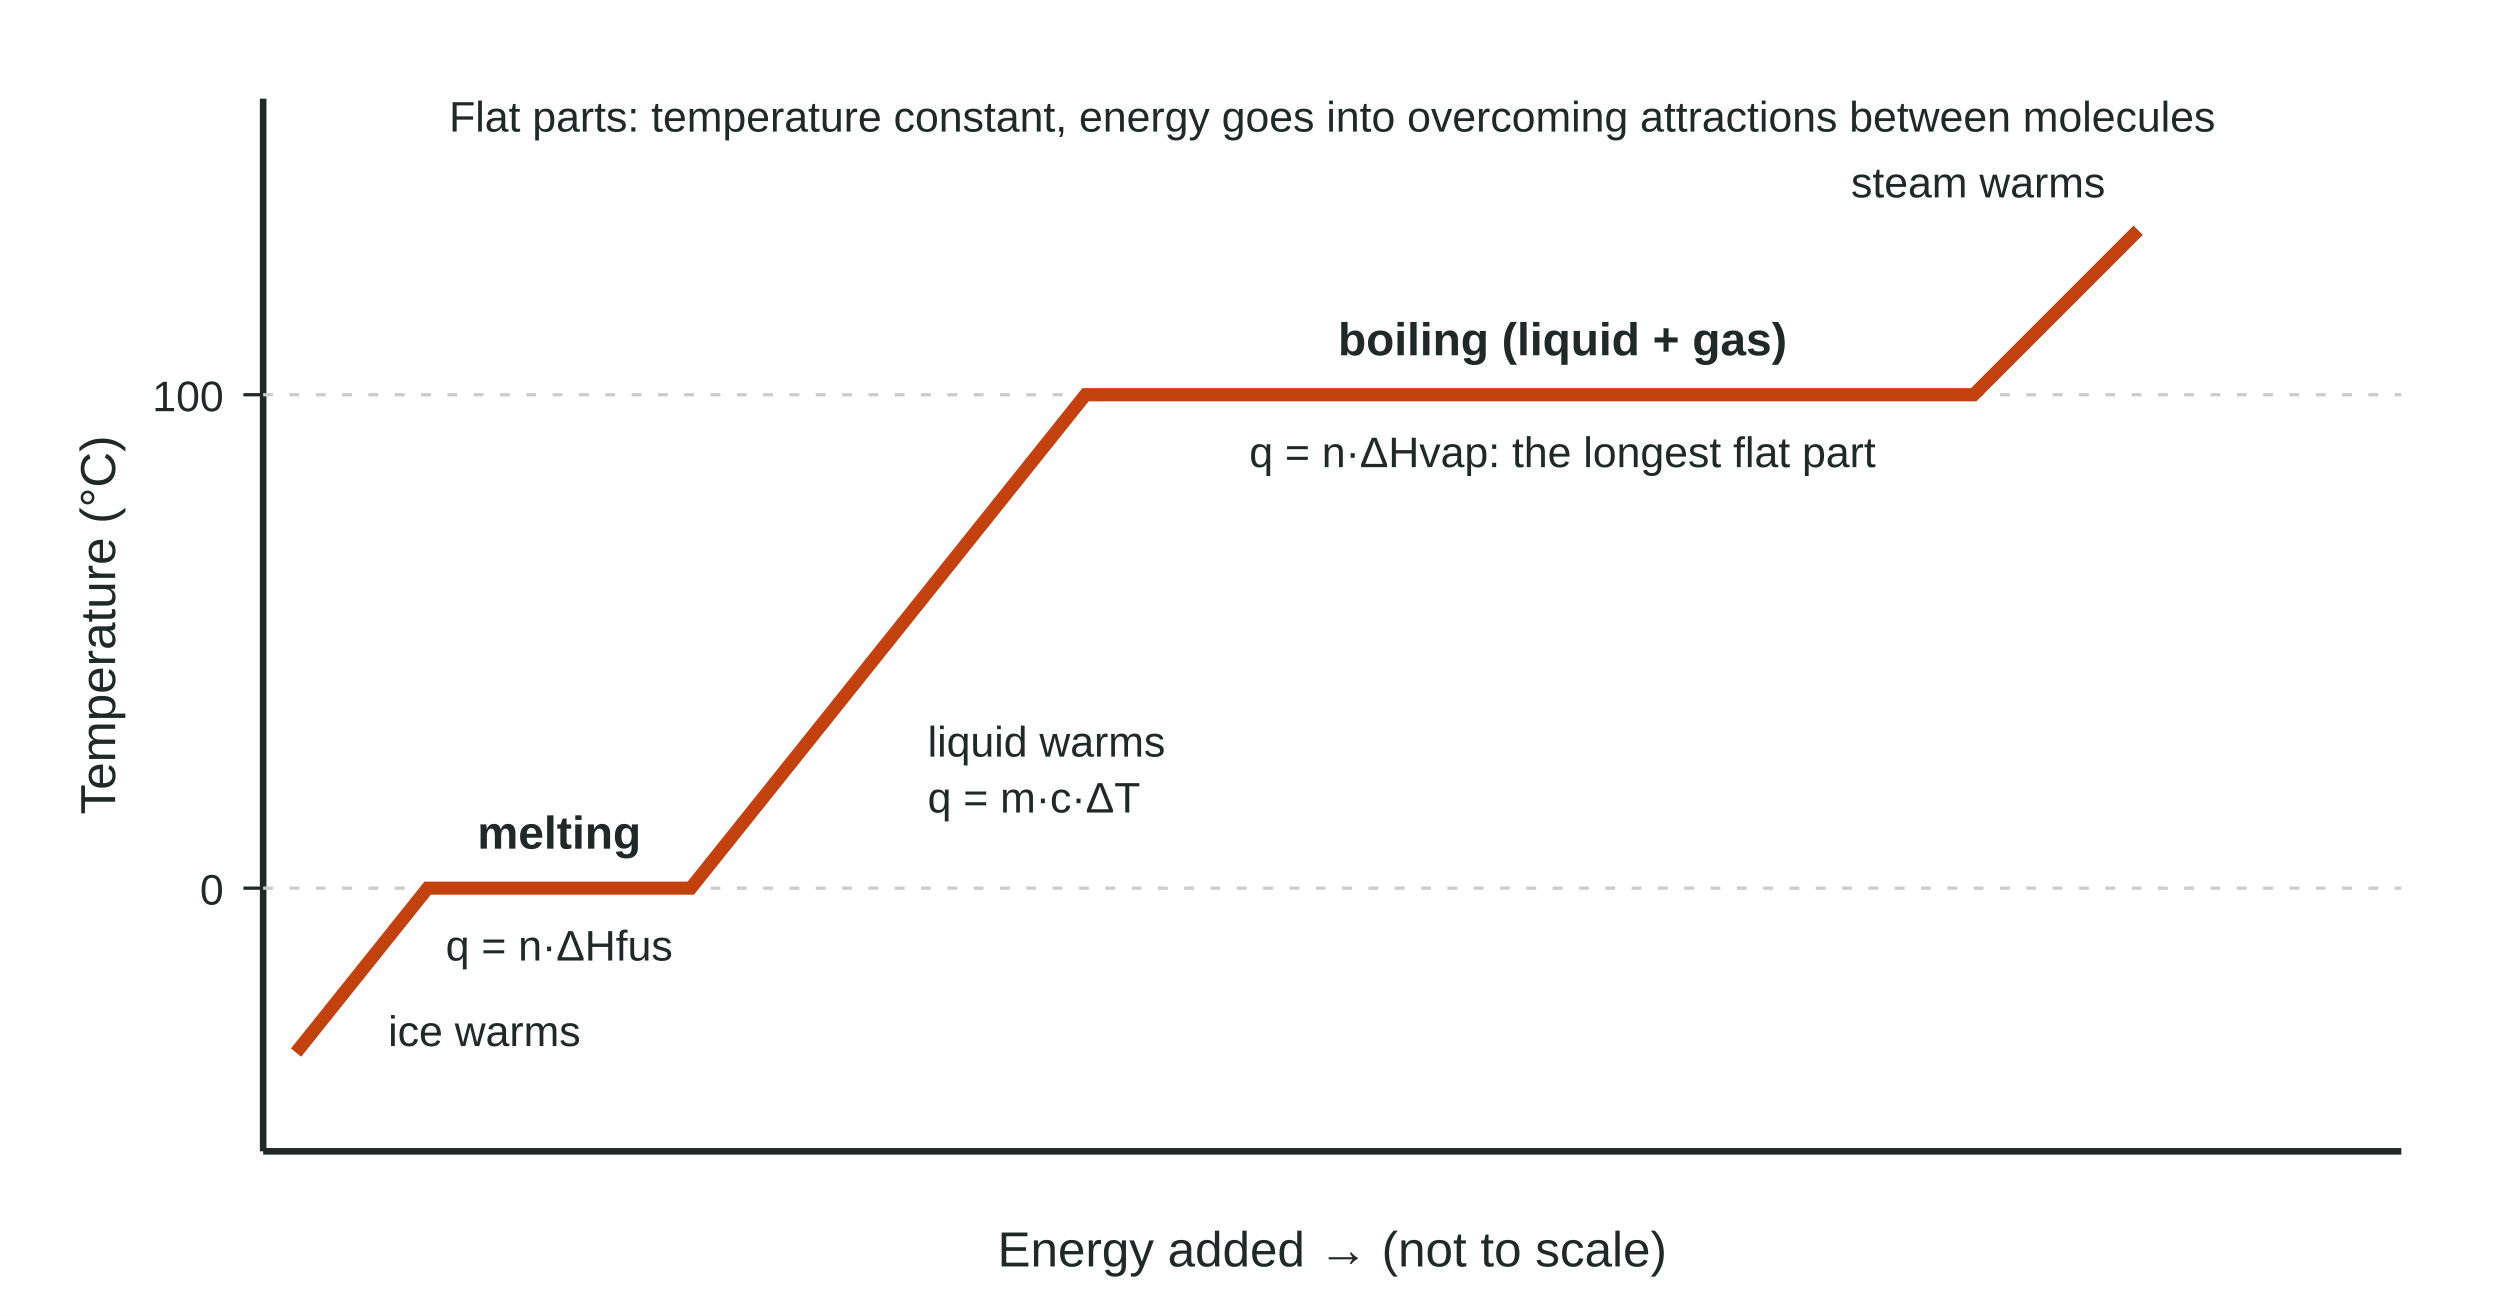
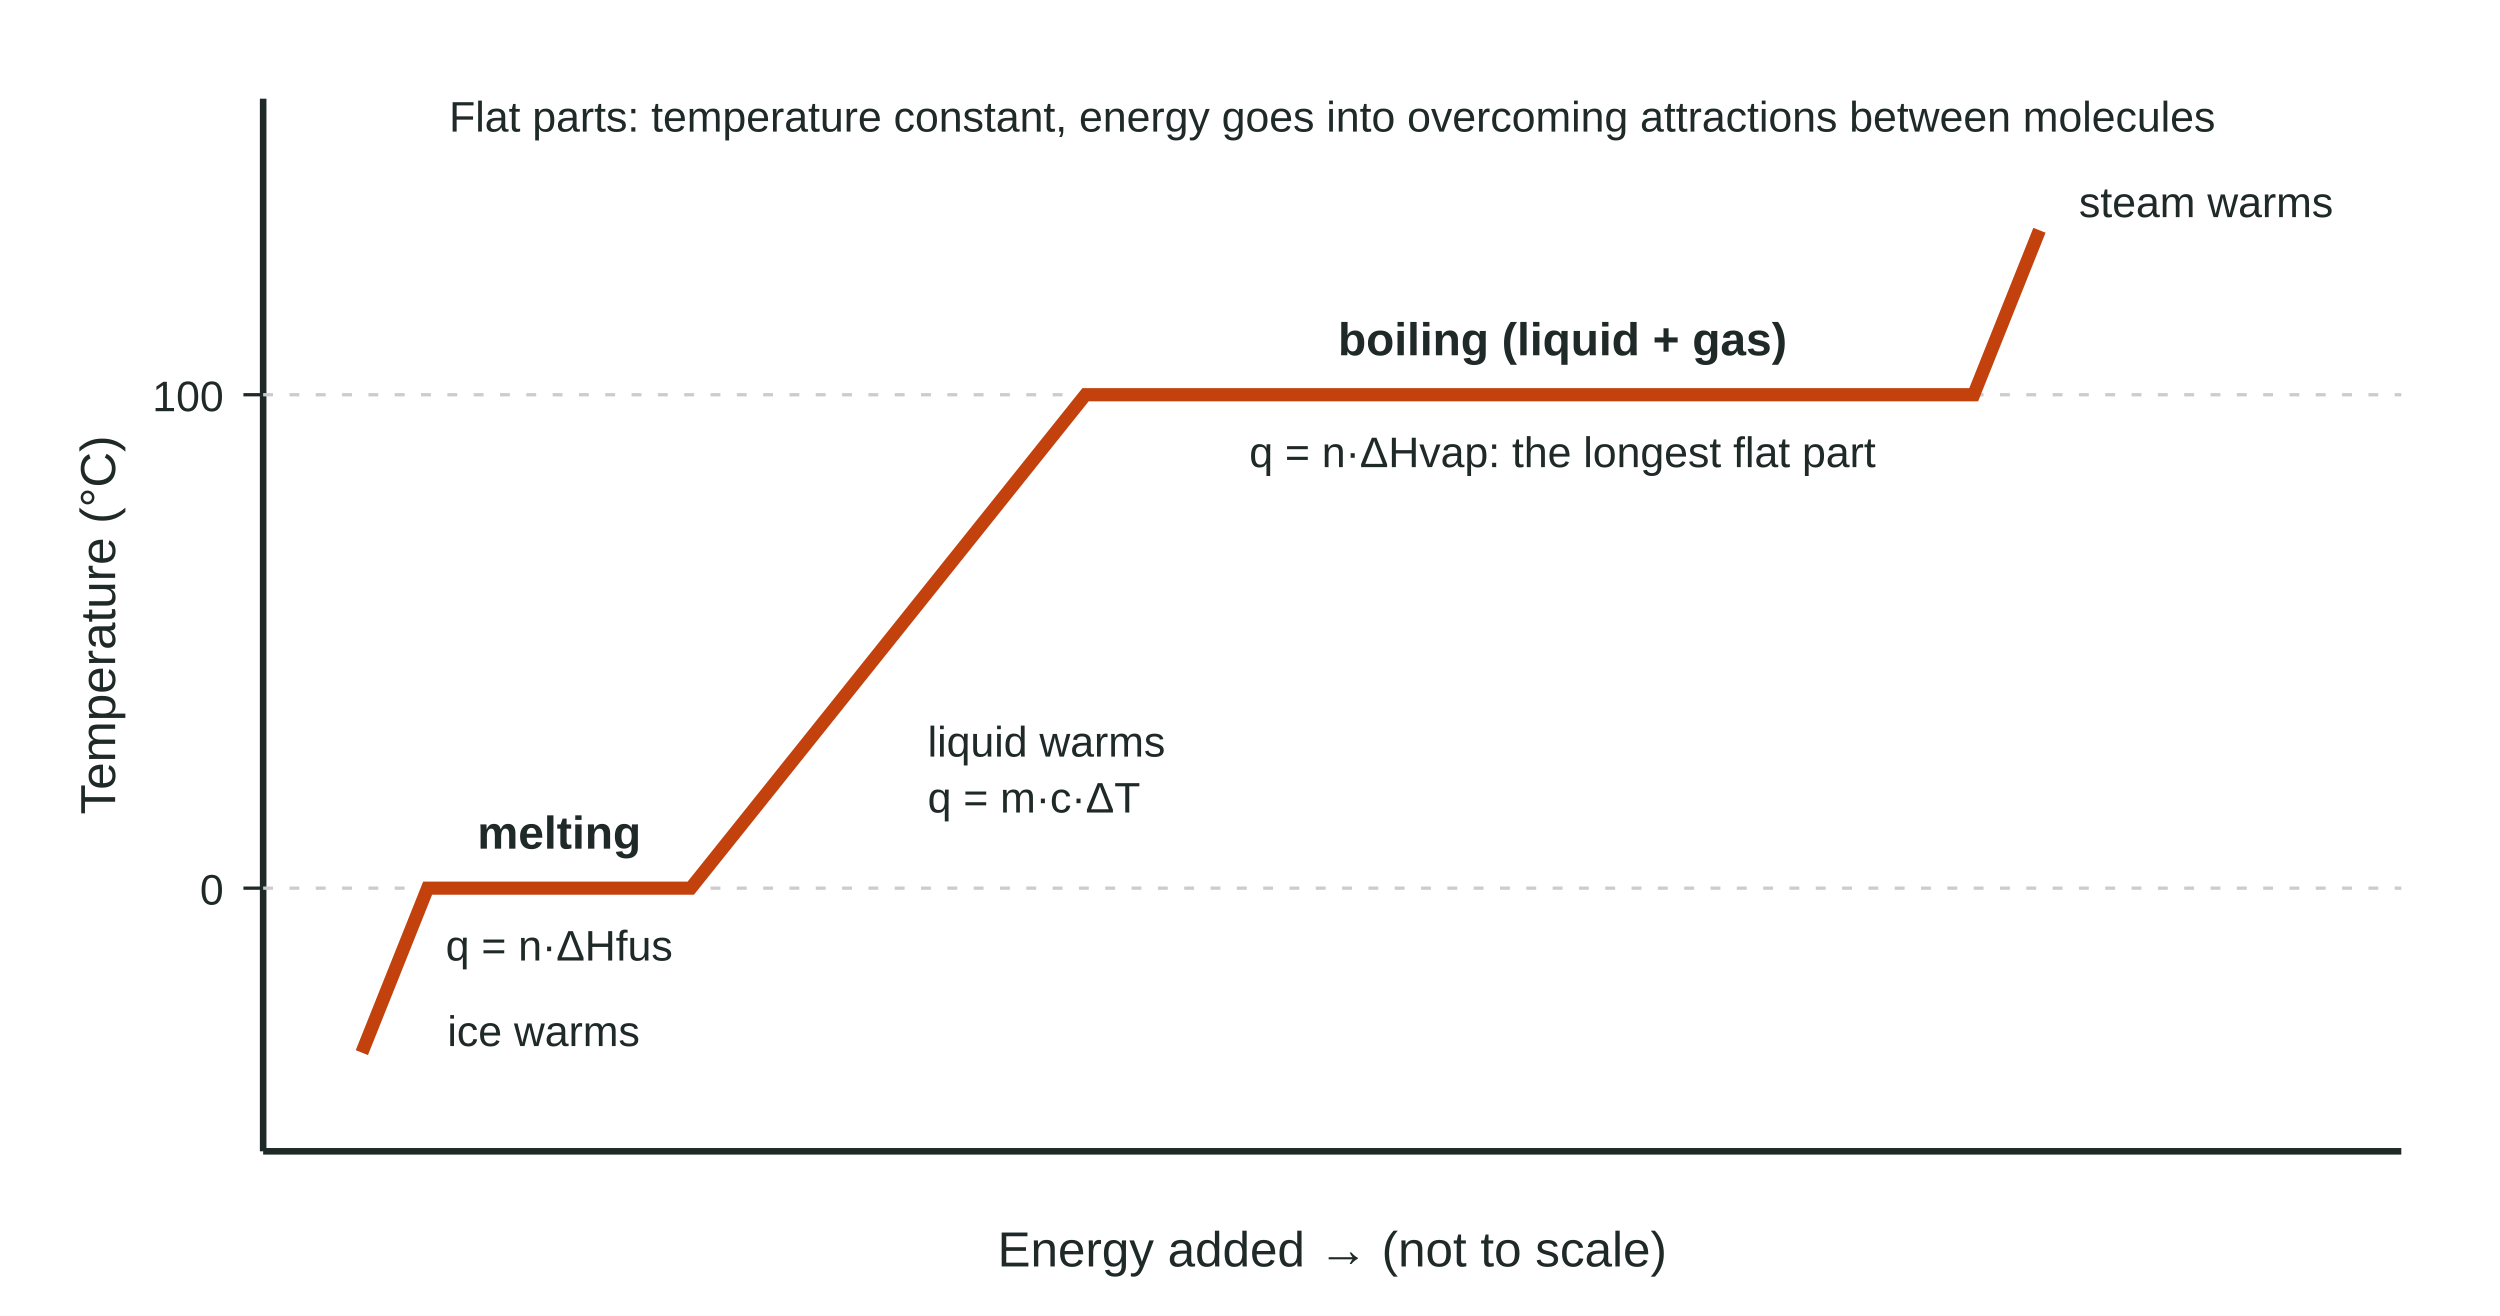
<svg xmlns="http://www.w3.org/2000/svg" viewBox="0 0 760 400" width="760" height="400" role="img" aria-labelledby="t d">
  <defs>
    <marker id="ar" viewBox="0 0 10 10" refX="9" refY="5" markerWidth="7" markerHeight="7" orient="auto-start-reverse">
      <path d="M0,0 L10,5 L0,10 Z" fill="context-stroke" />
    </marker>
    <marker id="ak" viewBox="0 0 10 10" refX="9" refY="5" markerWidth="7" markerHeight="7" orient="auto-start-reverse">
      <path d="M0,0 L10,5 L0,10 Z" fill="#1F2A28" />
    </marker>
    <marker id="ah" viewBox="0 0 10 10" refX="9" refY="5" markerWidth="7" markerHeight="7" orient="auto-start-reverse">
      <path d="M0,0 L10,5 L0,10 Z" fill="#C2410C" />
    </marker>
    <marker id="ac" viewBox="0 0 10 10" refX="9" refY="5" markerWidth="7" markerHeight="7" orient="auto-start-reverse">
      <path d="M0,0 L10,5 L0,10 Z" fill="#1D44A6" />
    </marker>
  </defs>
  <rect width="760" height="400" fill="#ffffff" />
  <g font-family="Arial,Helvetica,sans-serif" fill="#1F2A28">
    <line x1="80" y1="350" x2="730" y2="350" stroke="#1F2A28" stroke-width="2" />
    <line x1="80" y1="350" x2="80" y2="30" stroke="#1F2A28" stroke-width="2" />
    <text x="405" y="385" font-size="15" text-anchor="middle" font-weight="normal" fill="#1F2A28">Energy added →  (not to scale)</text>
    <text transform="translate(35,190) rotate(-90)" font-size="15" text-anchor="middle">Temperature (°C)</text>
    <line x1="74" y1="270" x2="80" y2="270" stroke="#1F2A28" />
    <text x="68" y="275" font-size="13" text-anchor="end" font-weight="normal" fill="#1F2A28">0</text>
    <line x1="74" y1="120" x2="80" y2="120" stroke="#1F2A28" />
    <text x="68" y="125" font-size="13" text-anchor="end" font-weight="normal" fill="#1F2A28">100</text>
    <line x1="80" y1="270" x2="730" y2="270" stroke="#ccc" stroke-dasharray="3 5" />
    <line x1="80" y1="120" x2="730" y2="120" stroke="#ccc" stroke-dasharray="3 5" />
-     <polyline points="90,320 130,270 210,270 330,120 600,120 650,70" fill="none" stroke="#C2410C" stroke-width="4" />
-     <text x="118" y="318" font-size="13" text-anchor="start" font-weight="normal" fill="#1F2A28">ice warms</text>
+     <polyline points="110,320 130,270 210,270 330,120 600,120 620,70" fill="none" stroke="#C2410C" stroke-width="4" />
+     <text x="136" y="318" font-size="13" text-anchor="start" font-weight="normal" fill="#1F2A28">ice warms</text>
    <text x="170" y="258" font-size="14" text-anchor="middle" font-weight="bold" fill="#1F2A28">melting</text>
    <text x="170" y="292" font-size="13" text-anchor="middle" font-weight="normal" fill="#1F2A28">q = n·ΔHfus</text>
    <text x="282" y="230" font-size="13" text-anchor="start" font-weight="normal" fill="#1F2A28">liquid warms</text>
    <text x="282" y="247" font-size="13" text-anchor="start" font-weight="normal" fill="#1F2A28">q = m·c·ΔT</text>
    <text x="475" y="108" font-size="14" text-anchor="middle" font-weight="bold" fill="#1F2A28">boiling (liquid + gas)</text>
    <text x="475" y="142" font-size="13" text-anchor="middle" font-weight="normal" fill="#1F2A28">q = n·ΔHvap: the longest flat part</text>
-     <text x="640" y="60" font-size="13" text-anchor="end" font-weight="normal" fill="#1F2A28">steam warms</text>
+     <text x="632" y="66" font-size="13" text-anchor="start" font-weight="normal" fill="#1F2A28">steam warms</text>
    <text x="405" y="40" font-size="13" text-anchor="middle" font-weight="normal" fill="#1F2A28">Flat parts: temperature constant, energy goes into overcoming attractions between molecules</text>
  </g>
</svg>
